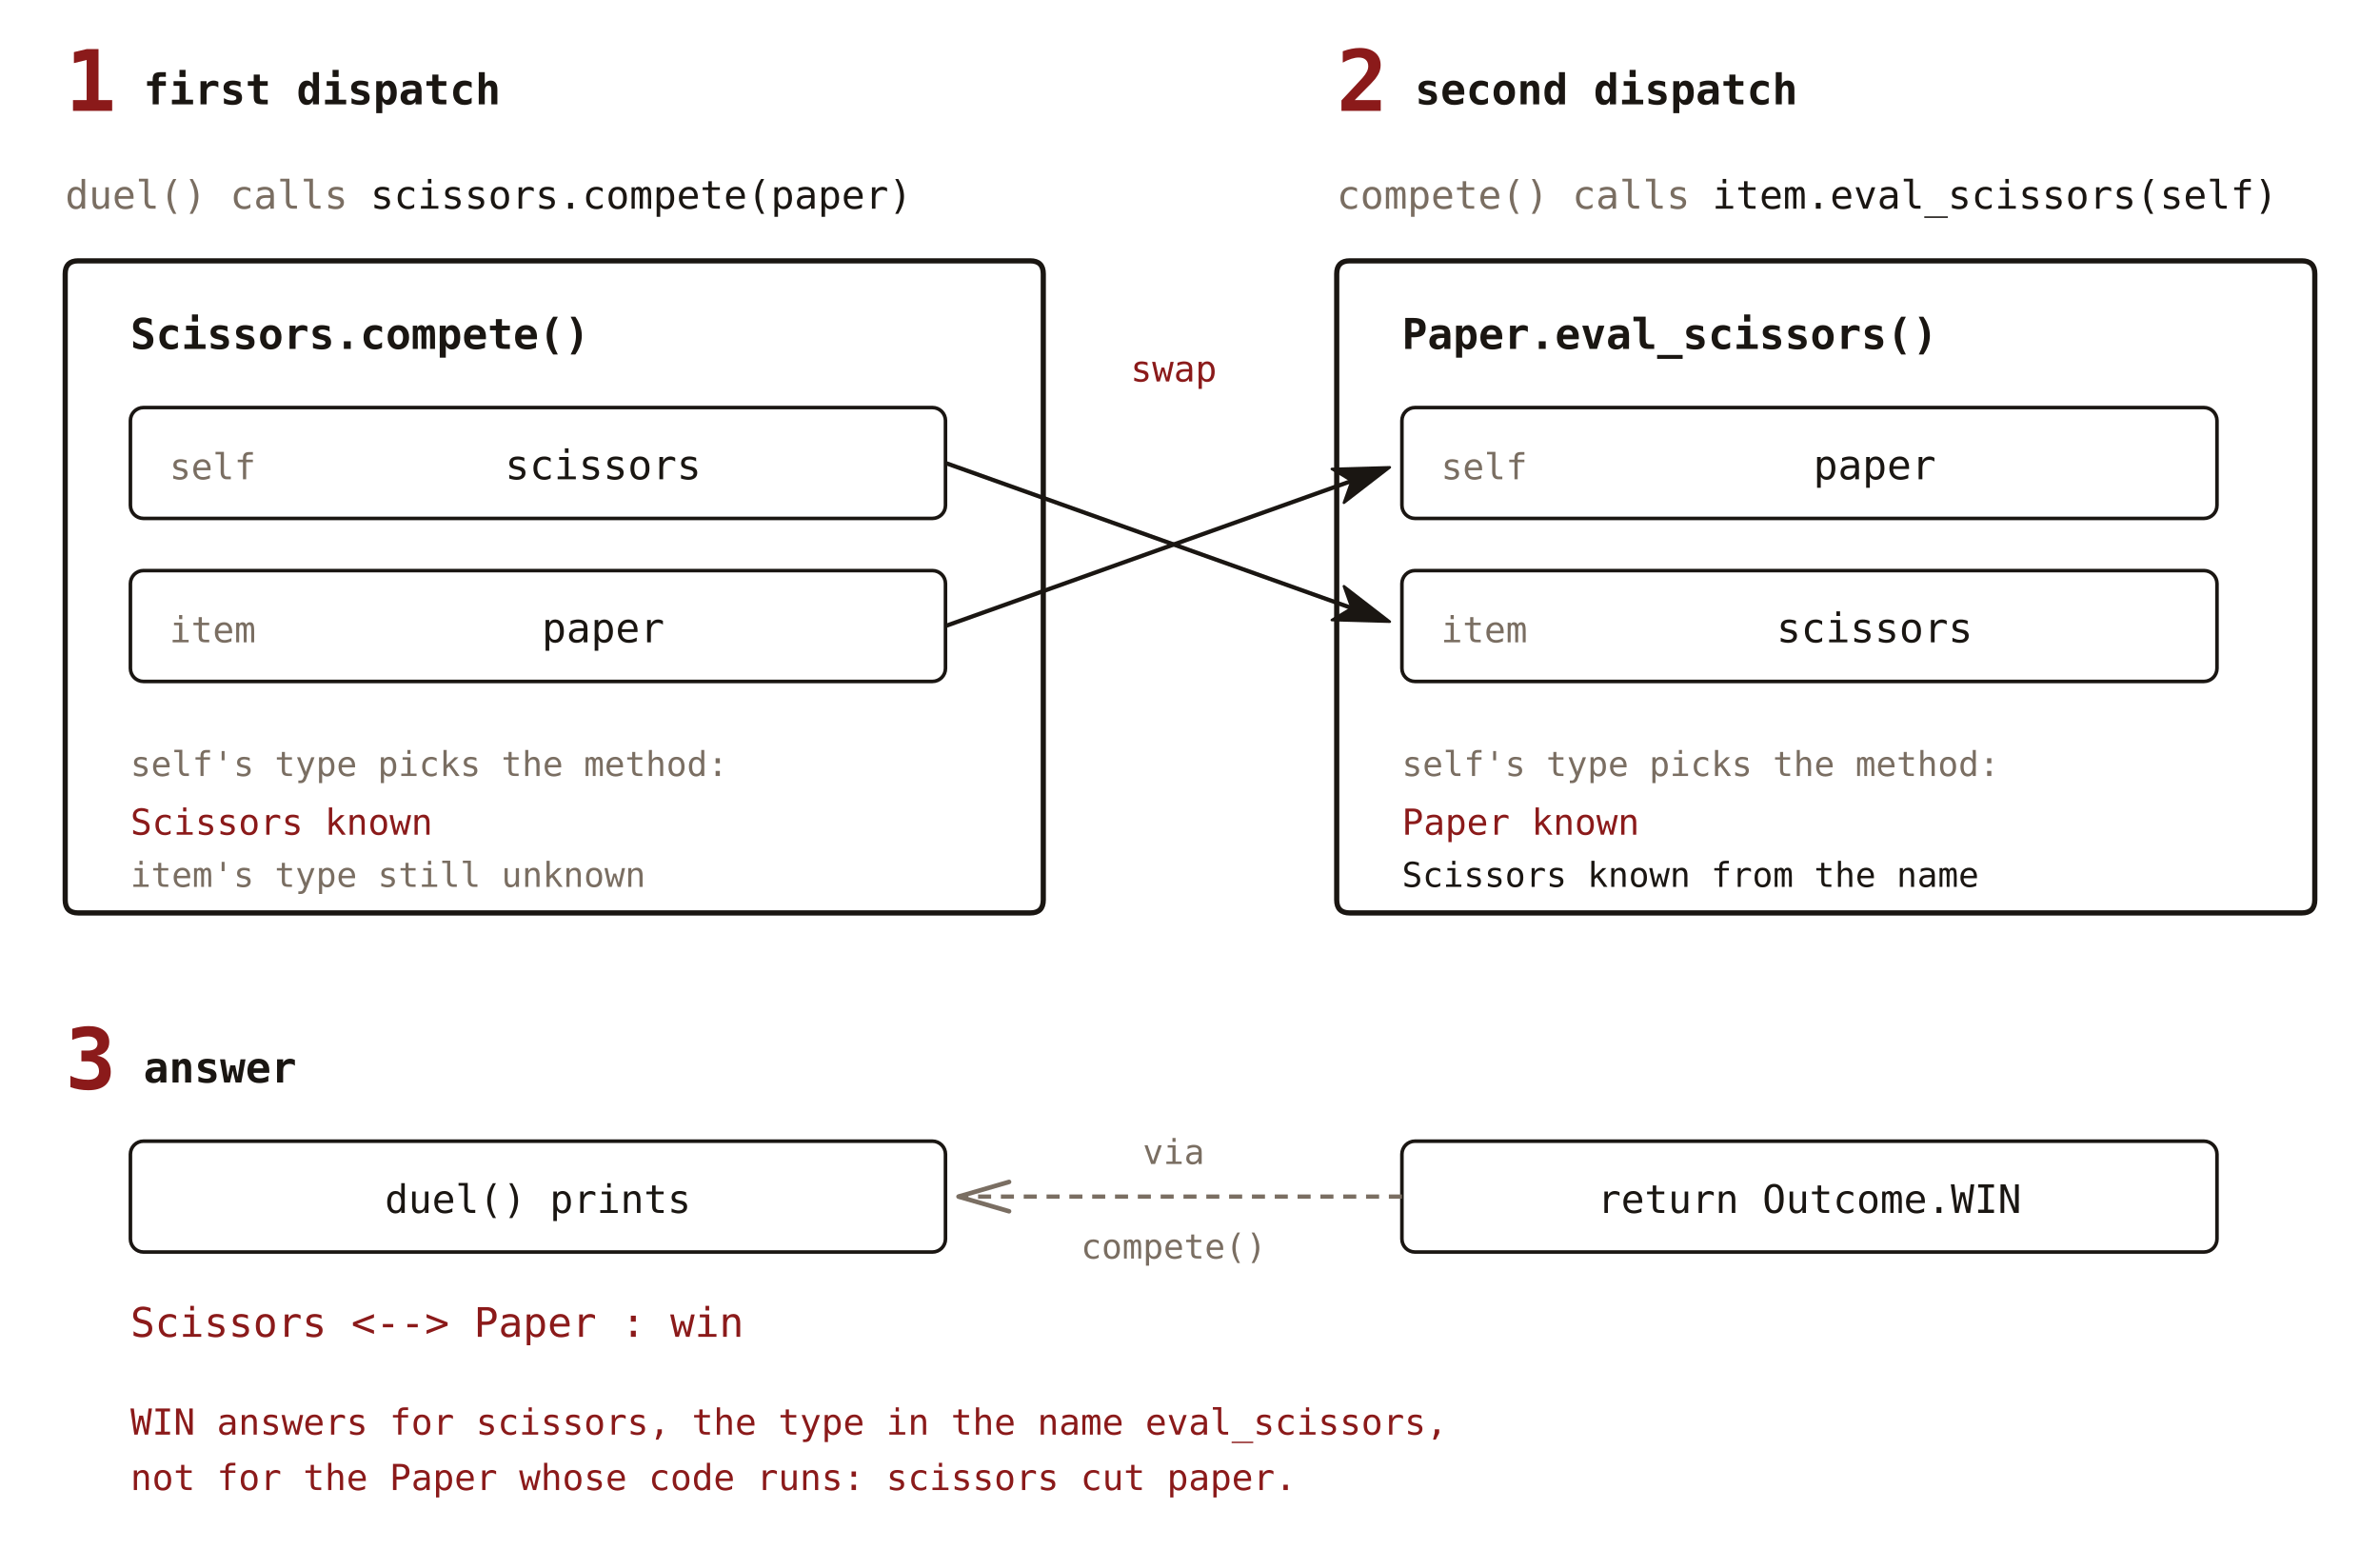
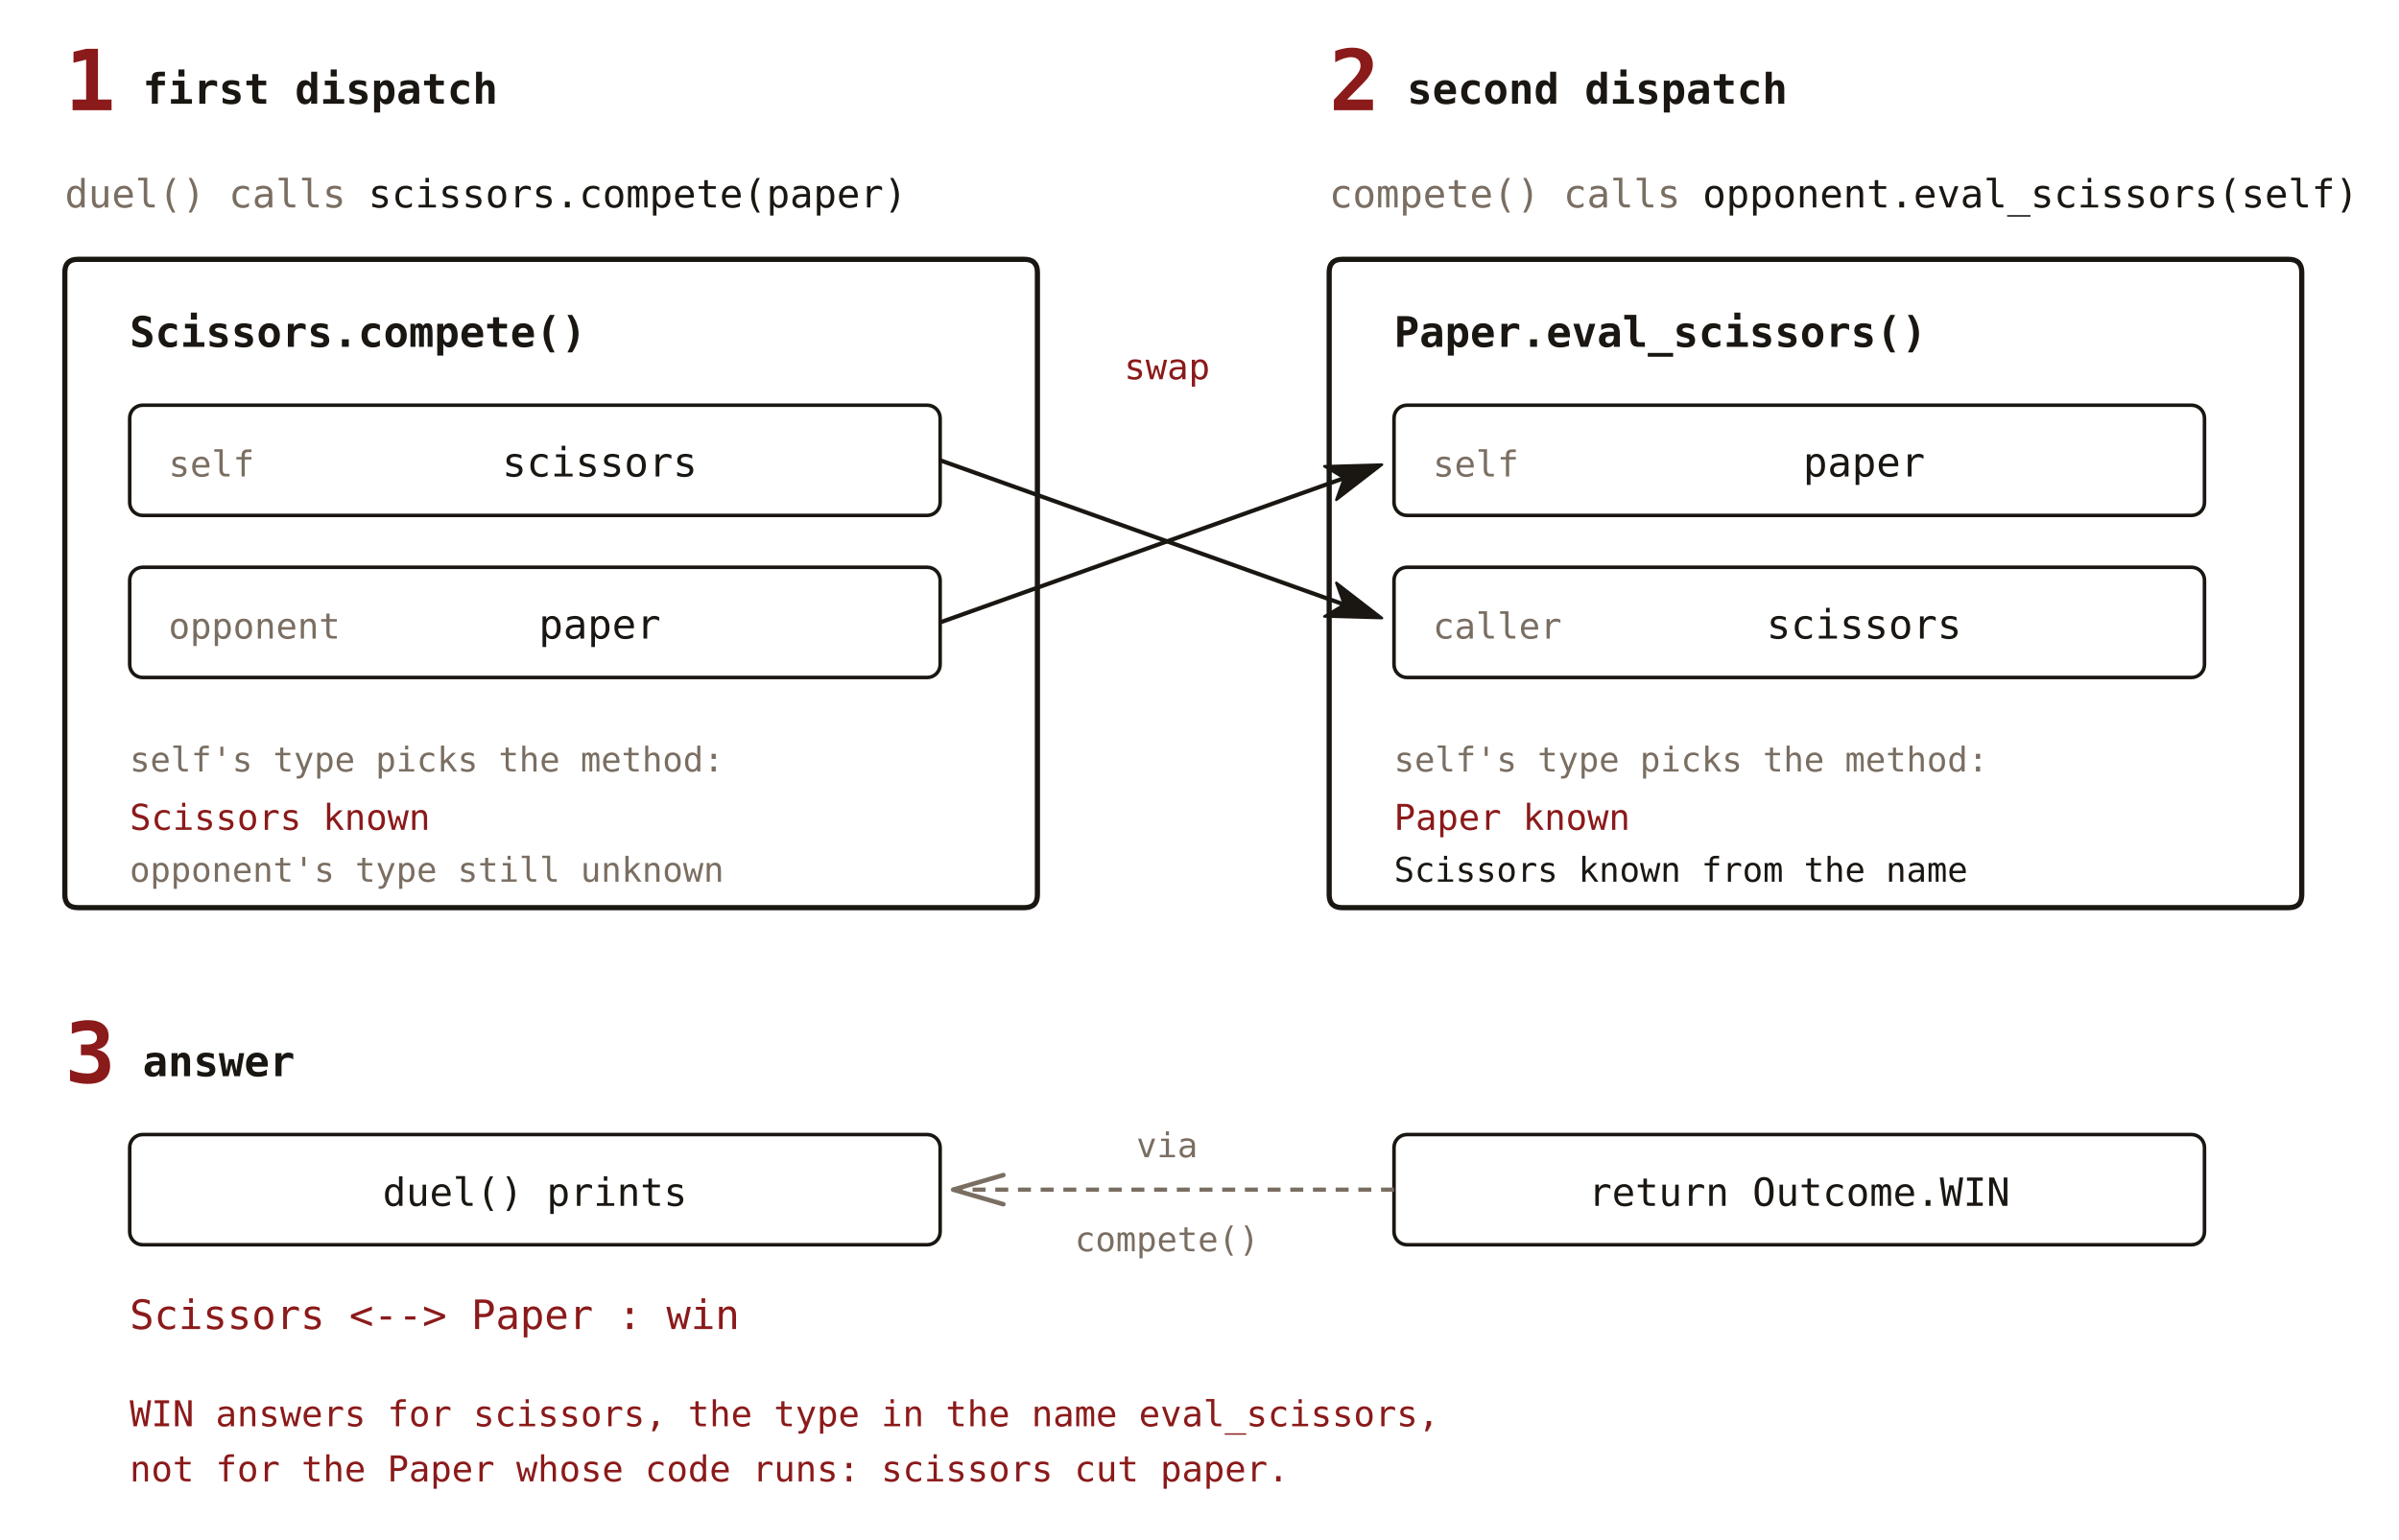
- <svg xmlns="http://www.w3.org/2000/svg" viewBox="0 0 730 475" font-family="'JetBrains Mono', Consolas, monospace">
+ <svg xmlns="http://www.w3.org/2000/svg" viewBox="0 0 740 475" font-family="'JetBrains Mono', Consolas, monospace">
  <defs>
    <marker id="dd-ink" viewBox="0 0 18 12" refX="5" refY="6" markerWidth="18" markerHeight="12" orient="auto" markerUnits="userSpaceOnUse">
      <path d="M0.5,0.5 L17.4,6 L0.5,11.5 L5,6 Z" fill="#1a1612" stroke="#1a1612" stroke-width="0.8" stroke-linejoin="round" />
    </marker>
    <marker id="dd-muted" viewBox="0 0 18 12" refX="17" refY="6" markerWidth="18" markerHeight="12" orient="auto" markerUnits="userSpaceOnUse">
      <path d="M1.5,1.5 L17,6 L1.5,10.5" fill="none" stroke="#7a6e62" stroke-width="1.4" stroke-linecap="round" stroke-linejoin="round" />
    </marker>
  </defs>
  <text x="20" y="34" font-size="26" fill="#8b1a1a" font-weight="bold" text-anchor="start">1</text>
  <text x="44" y="32" font-size="13" fill="#1a1612" font-weight="bold" text-anchor="start">first dispatch</text>
  <text x="20" y="64" font-size="12" fill="#7a6e62" text-anchor="start">duel() calls</text>
  <text x="113.6" y="64" font-size="12" fill="#1a1612" text-anchor="start">scissors.compete(paper)</text>
  <path d="M24,80 H316 Q320,80 320,84 V276 Q320,280 316,280 H24 Q20,280 20,276 V84 Q20,80 24,80 Z" fill="none" stroke="#1a1612" stroke-width="1.6" />
  <text x="40" y="107" font-size="13" fill="#1a1612" font-weight="bold" text-anchor="start">Scissors.compete()</text>
  <rect x="40" y="125" width="250" height="34" fill="none" stroke="#1a1612" stroke-width="1.1" rx="4" />
  <text x="52" y="147" font-size="11" fill="#7a6e62" text-anchor="start">self</text>
  <text x="185" y="147" font-size="12.5" fill="#1a1612" text-anchor="middle">scissors</text>
  <rect x="40" y="175" width="250" height="34" fill="none" stroke="#1a1612" stroke-width="1.1" rx="4" />
-   <text x="52" y="197" font-size="11" fill="#7a6e62" text-anchor="start">item</text>
+   <text x="52" y="197" font-size="11" fill="#7a6e62" text-anchor="start">opponent</text>
  <text x="185" y="197" font-size="12.5" fill="#1a1612" text-anchor="middle">paper</text>
  <text x="40" y="238" font-size="10.5" fill="#7a6e62" text-anchor="start">self's type picks the method:</text>
  <text x="40" y="256" font-size="11" fill="#8b1a1a" text-anchor="start">Scissors known</text>
-   <text x="40" y="272" font-size="10.5" fill="#7a6e62" text-anchor="start">item's type still unknown</text>
+   <text x="40" y="272" font-size="10.5" fill="#7a6e62" text-anchor="start">opponent's type still unknown</text>
  <text x="410" y="34" font-size="26" fill="#8b1a1a" font-weight="bold" text-anchor="start">2</text>
  <text x="434" y="32" font-size="13" fill="#1a1612" font-weight="bold" text-anchor="start">second dispatch</text>
  <text x="410" y="64" font-size="12" fill="#7a6e62" text-anchor="start">compete() calls</text>
-   <text x="525.2" y="64" font-size="12" fill="#1a1612" text-anchor="start">item.eval_scissors(self)</text>
+   <text x="525.2" y="64" font-size="12" fill="#1a1612" text-anchor="start">opponent.eval_scissors(self)</text>
  <path d="M414,80 H706 Q710,80 710,84 V276 Q710,280 706,280 H414 Q410,280 410,276 V84 Q410,80 414,80 Z" fill="none" stroke="#1a1612" stroke-width="1.6" />
  <text x="430" y="107" font-size="13" fill="#1a1612" font-weight="bold" text-anchor="start">Paper.eval_scissors()</text>
  <rect x="430" y="125" width="250" height="34" fill="none" stroke="#1a1612" stroke-width="1.1" rx="4" />
  <text x="442" y="147" font-size="11" fill="#7a6e62" text-anchor="start">self</text>
  <text x="575" y="147" font-size="12.5" fill="#1a1612" text-anchor="middle">paper</text>
  <rect x="430" y="175" width="250" height="34" fill="none" stroke="#1a1612" stroke-width="1.1" rx="4" />
-   <text x="442" y="197" font-size="11" fill="#7a6e62" text-anchor="start">item</text>
+   <text x="442" y="197" font-size="11" fill="#7a6e62" text-anchor="start">caller</text>
  <text x="575" y="197" font-size="12.5" fill="#1a1612" text-anchor="middle">scissors</text>
  <text x="430" y="238" font-size="10.5" fill="#7a6e62" text-anchor="start">self's type picks the method:</text>
  <text x="430" y="256" font-size="11" fill="#8b1a1a" text-anchor="start">Paper known</text>
  <text x="430" y="272" font-size="10.5" fill="#1a1612" text-anchor="start">Scissors known from the name</text>
  <line x1="290" y1="142" x2="414.6" y2="186.5" stroke="#1a1612" stroke-width="1.3" marker-end="url(#dd-ink)" />
  <line x1="290" y1="192" x2="414.6" y2="147.5" stroke="#1a1612" stroke-width="1.3" marker-end="url(#dd-ink)" />
  <text x="360" y="117" font-size="11" fill="#8b1a1a" text-anchor="middle">swap</text>
  <text x="20" y="334" font-size="26" fill="#8b1a1a" font-weight="bold" text-anchor="start">3</text>
  <text x="44" y="332" font-size="13" fill="#1a1612" font-weight="bold" text-anchor="start">answer</text>
  <rect x="430" y="350" width="250" height="34" fill="none" stroke="#1a1612" stroke-width="1.1" rx="4" />
  <text x="555" y="372" font-size="12" fill="#1a1612" text-anchor="middle">return Outcome.WIN</text>
  <rect x="40" y="350" width="250" height="34" fill="none" stroke="#1a1612" stroke-width="1.1" rx="4" />
  <text x="165" y="372" font-size="12" fill="#1a1612" text-anchor="middle">duel() prints</text>
  <line x1="430" y1="367" x2="294.0" y2="367.0" stroke="#7a6e62" stroke-width="1.3" stroke-dasharray="4,3" marker-end="url(#dd-muted)" />
  <text x="360" y="357" font-size="10.5" fill="#7a6e62" text-anchor="middle">via</text>
  <text x="360" y="386" font-size="10.5" fill="#7a6e62" text-anchor="middle">compete()</text>
  <text x="40" y="410" font-size="12.5" fill="#8b1a1a" text-anchor="start">Scissors &lt;--&gt; Paper : win</text>
  <text x="40" y="440" font-size="11" fill="#8b1a1a" text-anchor="start">WIN answers for scissors, the type in the name eval_scissors,</text>
  <text x="40" y="457" font-size="11" fill="#8b1a1a" text-anchor="start">not for the Paper whose code runs: scissors cut paper.</text>
</svg>
